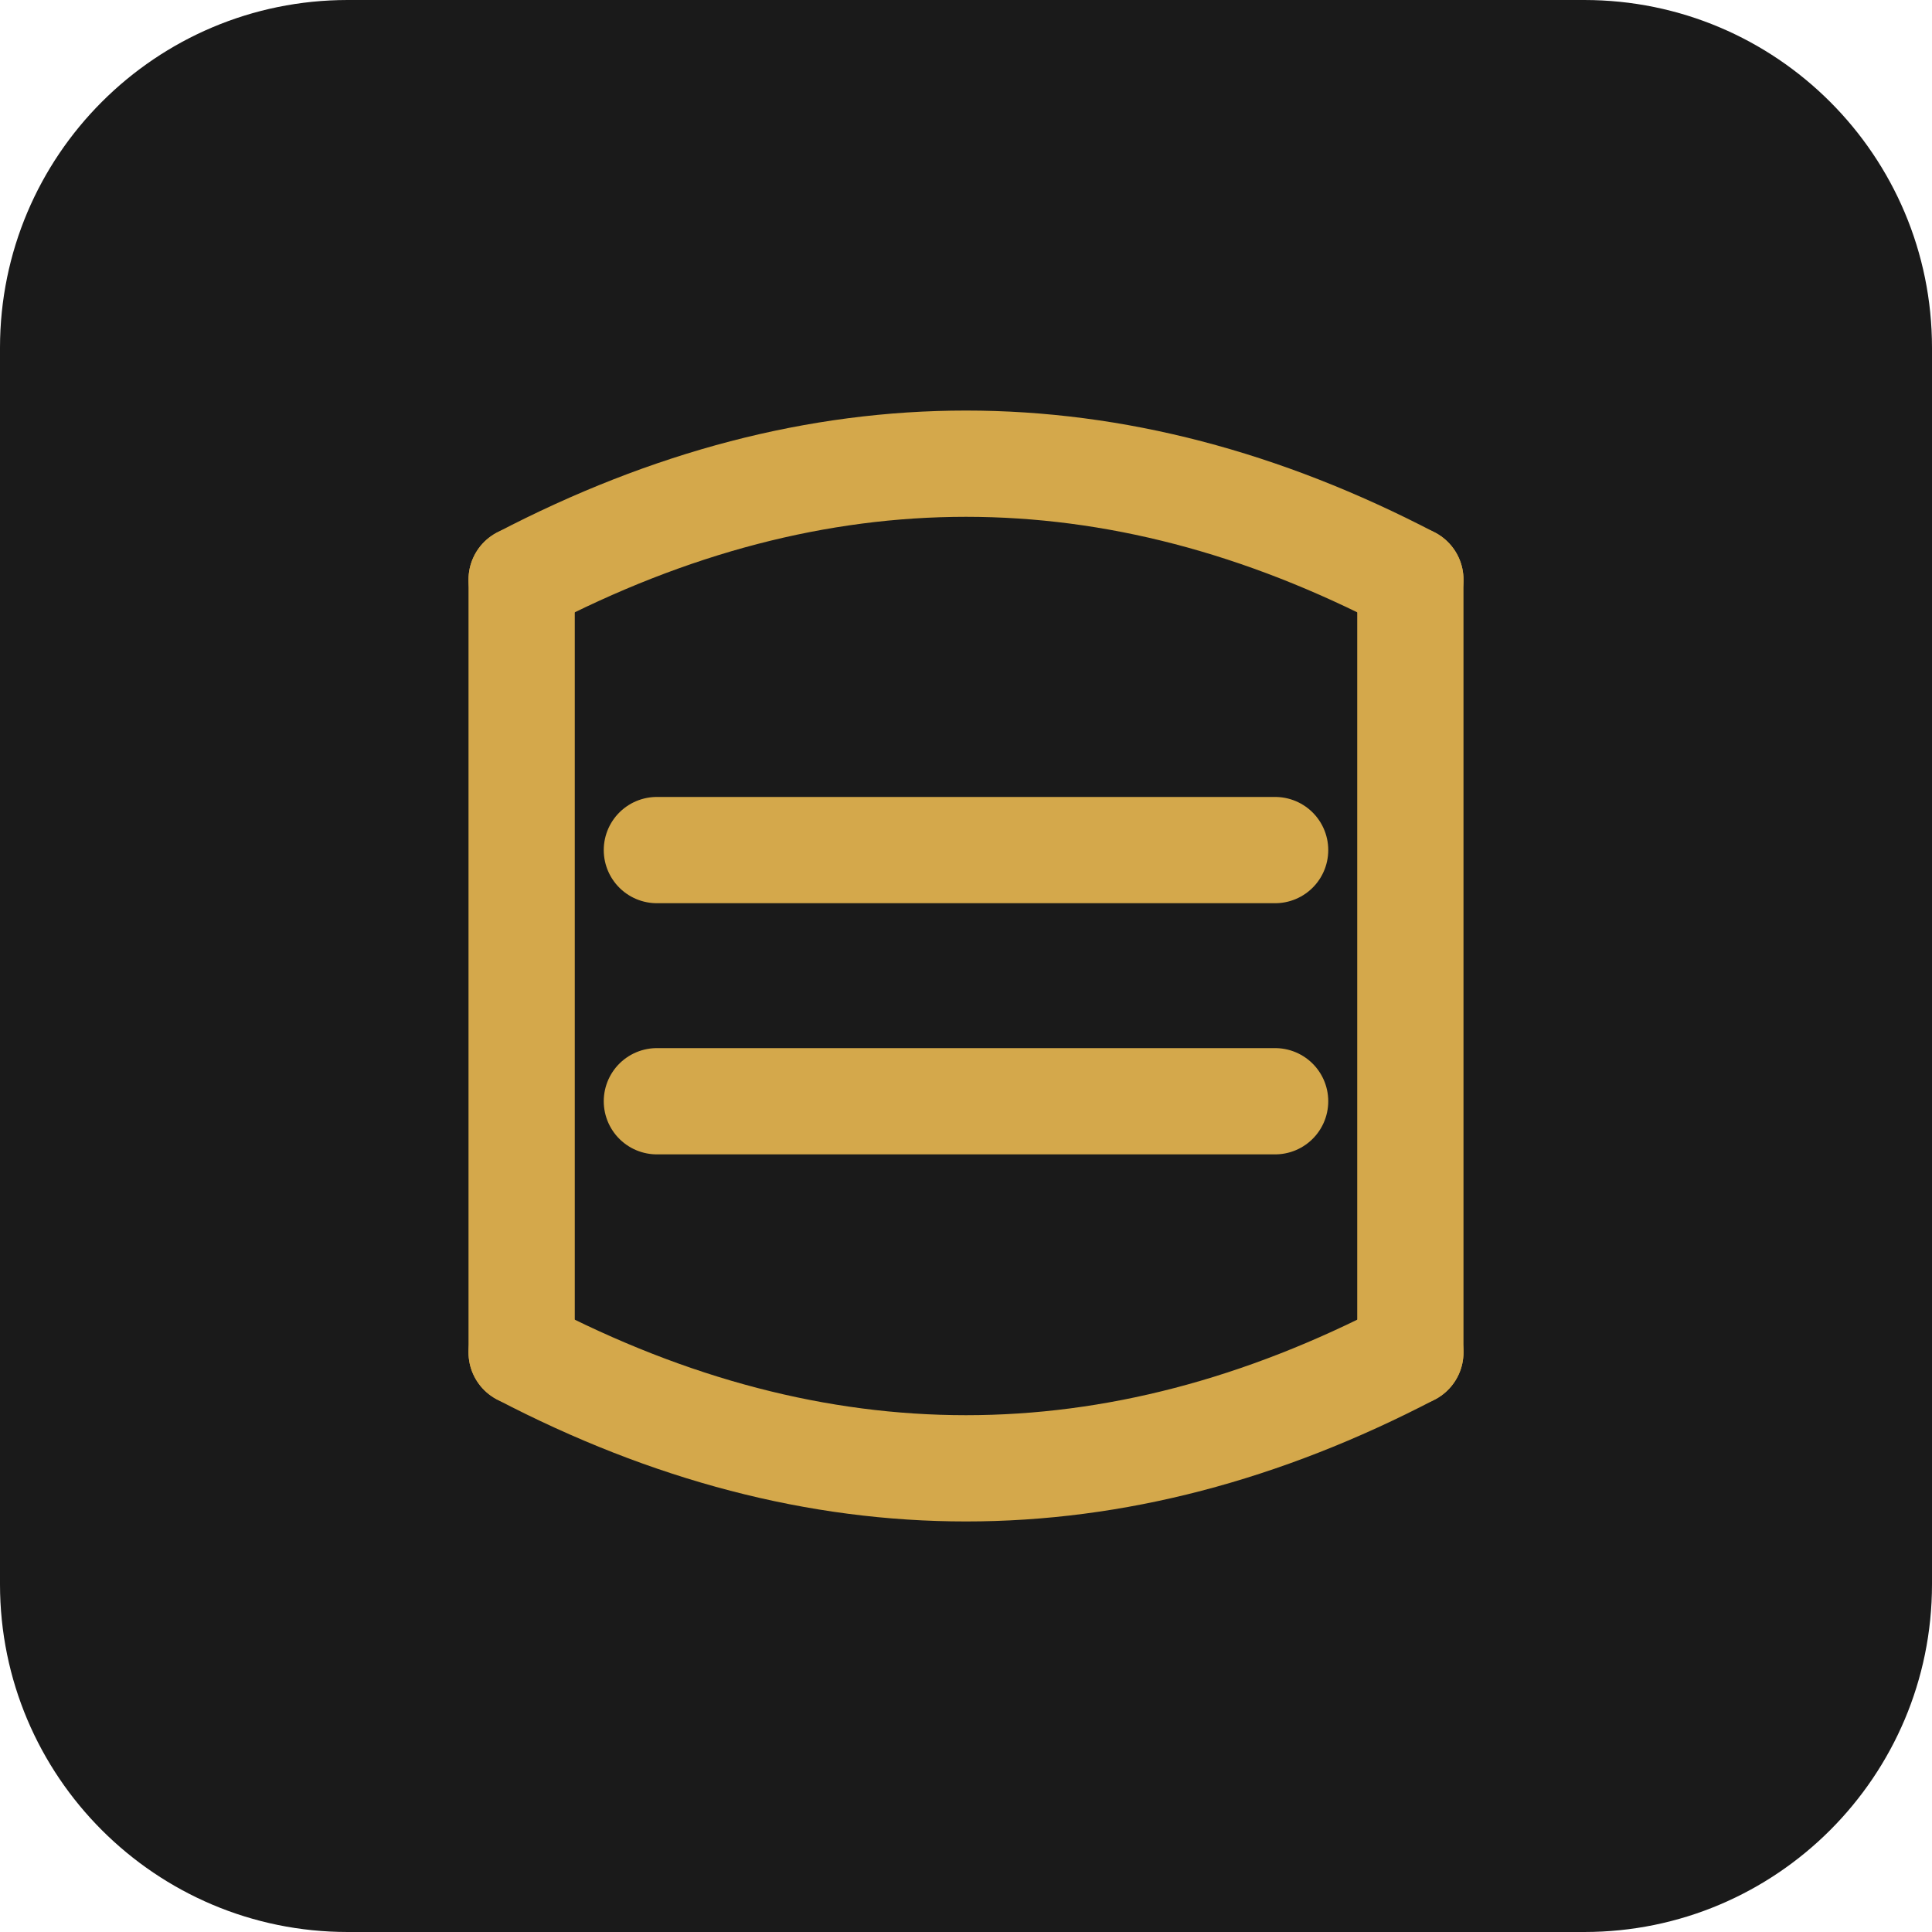
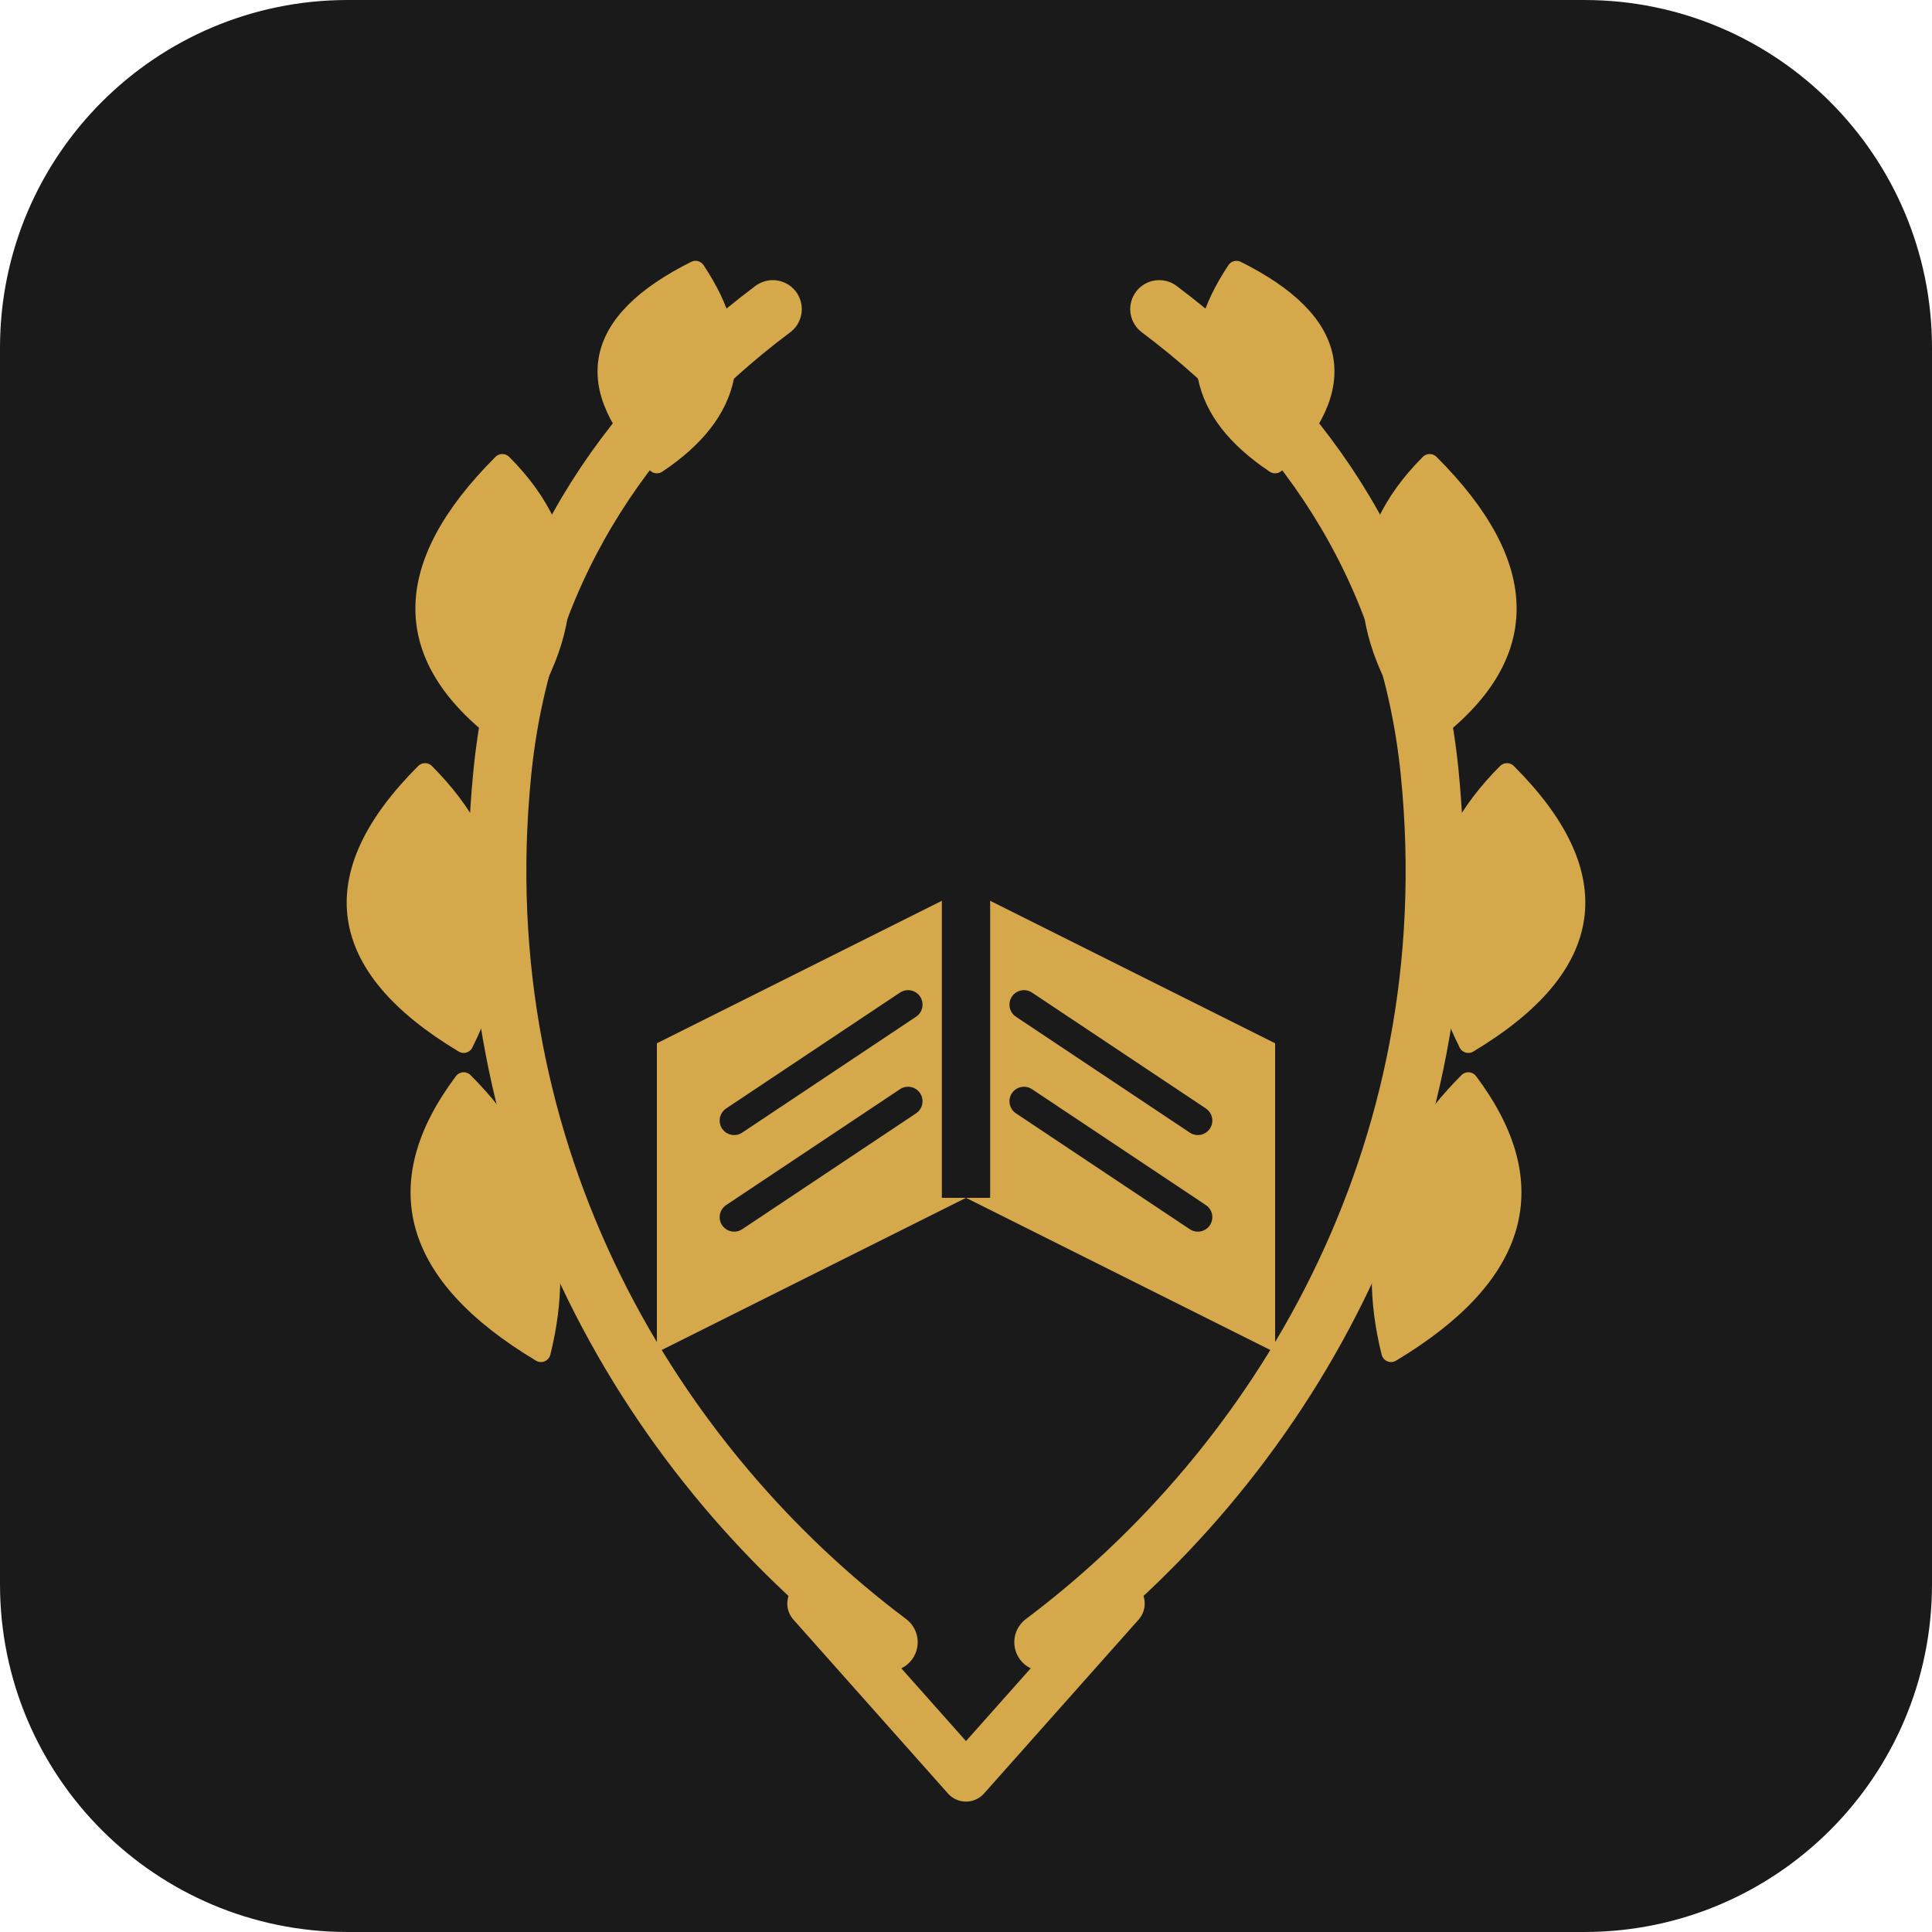
<svg xmlns="http://www.w3.org/2000/svg" viewBox="0 0 100 100">
  <rect width="100" height="100" rx="18" fill="#1a1a1a" />
-   <g stroke="#D4A84B" stroke-width="5.5" stroke-linecap="round" stroke-linejoin="round" fill="none">
-     <path d="M27 70V30" />
-     <path d="M73 70V30" />
-     <path d="M27 30 Q50 18 73 30" />
-     <path d="M27 70 Q50 82 73 70" />
-     <line x1="34" y1="44" x2="66" y2="44" />
-     <line x1="34" y1="57" x2="66" y2="57" />
+   <g fill="#D4A84B" stroke="#D4A84B" stroke-linecap="round" stroke-linejoin="round">
+     <path d="M46 85 C34 76 24 60 26 40 C27 30 32 22 40 16" fill="none" stroke-width="3" />
+     <path d="M28 70 Q18 64 24 56 Q30 62 28 70Z" />
+     <path d="M24 54 Q14 48 22 40 Q28 46 24 54Z" />
+     <path d="M26 38 Q18 32 26 24 Q32 30 26 38Z" />
+     <path d="M34 24 Q28 18 36 14 Q40 20 34 24Z" />
+     <path d="M54 85 C66 76 76 60 74 40 C73 30 68 22 60 16" fill="none" stroke-width="3" />
+     <path d="M72 70 Q82 64 76 56 Q70 62 72 70Z" />
+     <path d="M76 54 Q86 48 78 40 Q72 46 76 54Z" />
+     <path d="M74 38 Q82 32 74 24 Q68 30 74 38Z" />
+     <path d="M66 24 Q72 18 64 14 Q60 20 66 24Z" />
+     <path d="M42 83 L50 92 L58 83" fill="none" stroke-width="2.5" stroke-linejoin="round" />
  </g>
+   <path d="M34 54 L50 46 L50 62 L34 70Z" fill="#D4A84B" />
+   <path d="M66 54 L50 46 L50 62 L66 70Z" fill="#D4A84B" />
+   <line x1="50" y1="46" x2="50" y2="62" stroke="#1a1a1a" stroke-width="2.5" />
+   <line x1="38" y1="58" x2="47" y2="52" stroke="#1a1a1a" stroke-width="1.5" stroke-linecap="round" />
+   <line x1="38" y1="63" x2="47" y2="57" stroke="#1a1a1a" stroke-width="1.5" stroke-linecap="round" />
+   <line x1="53" y1="52" x2="62" y2="58" stroke="#1a1a1a" stroke-width="1.5" stroke-linecap="round" />
+   <line x1="53" y1="57" x2="62" y2="63" stroke="#1a1a1a" stroke-width="1.5" stroke-linecap="round" />
</svg>
